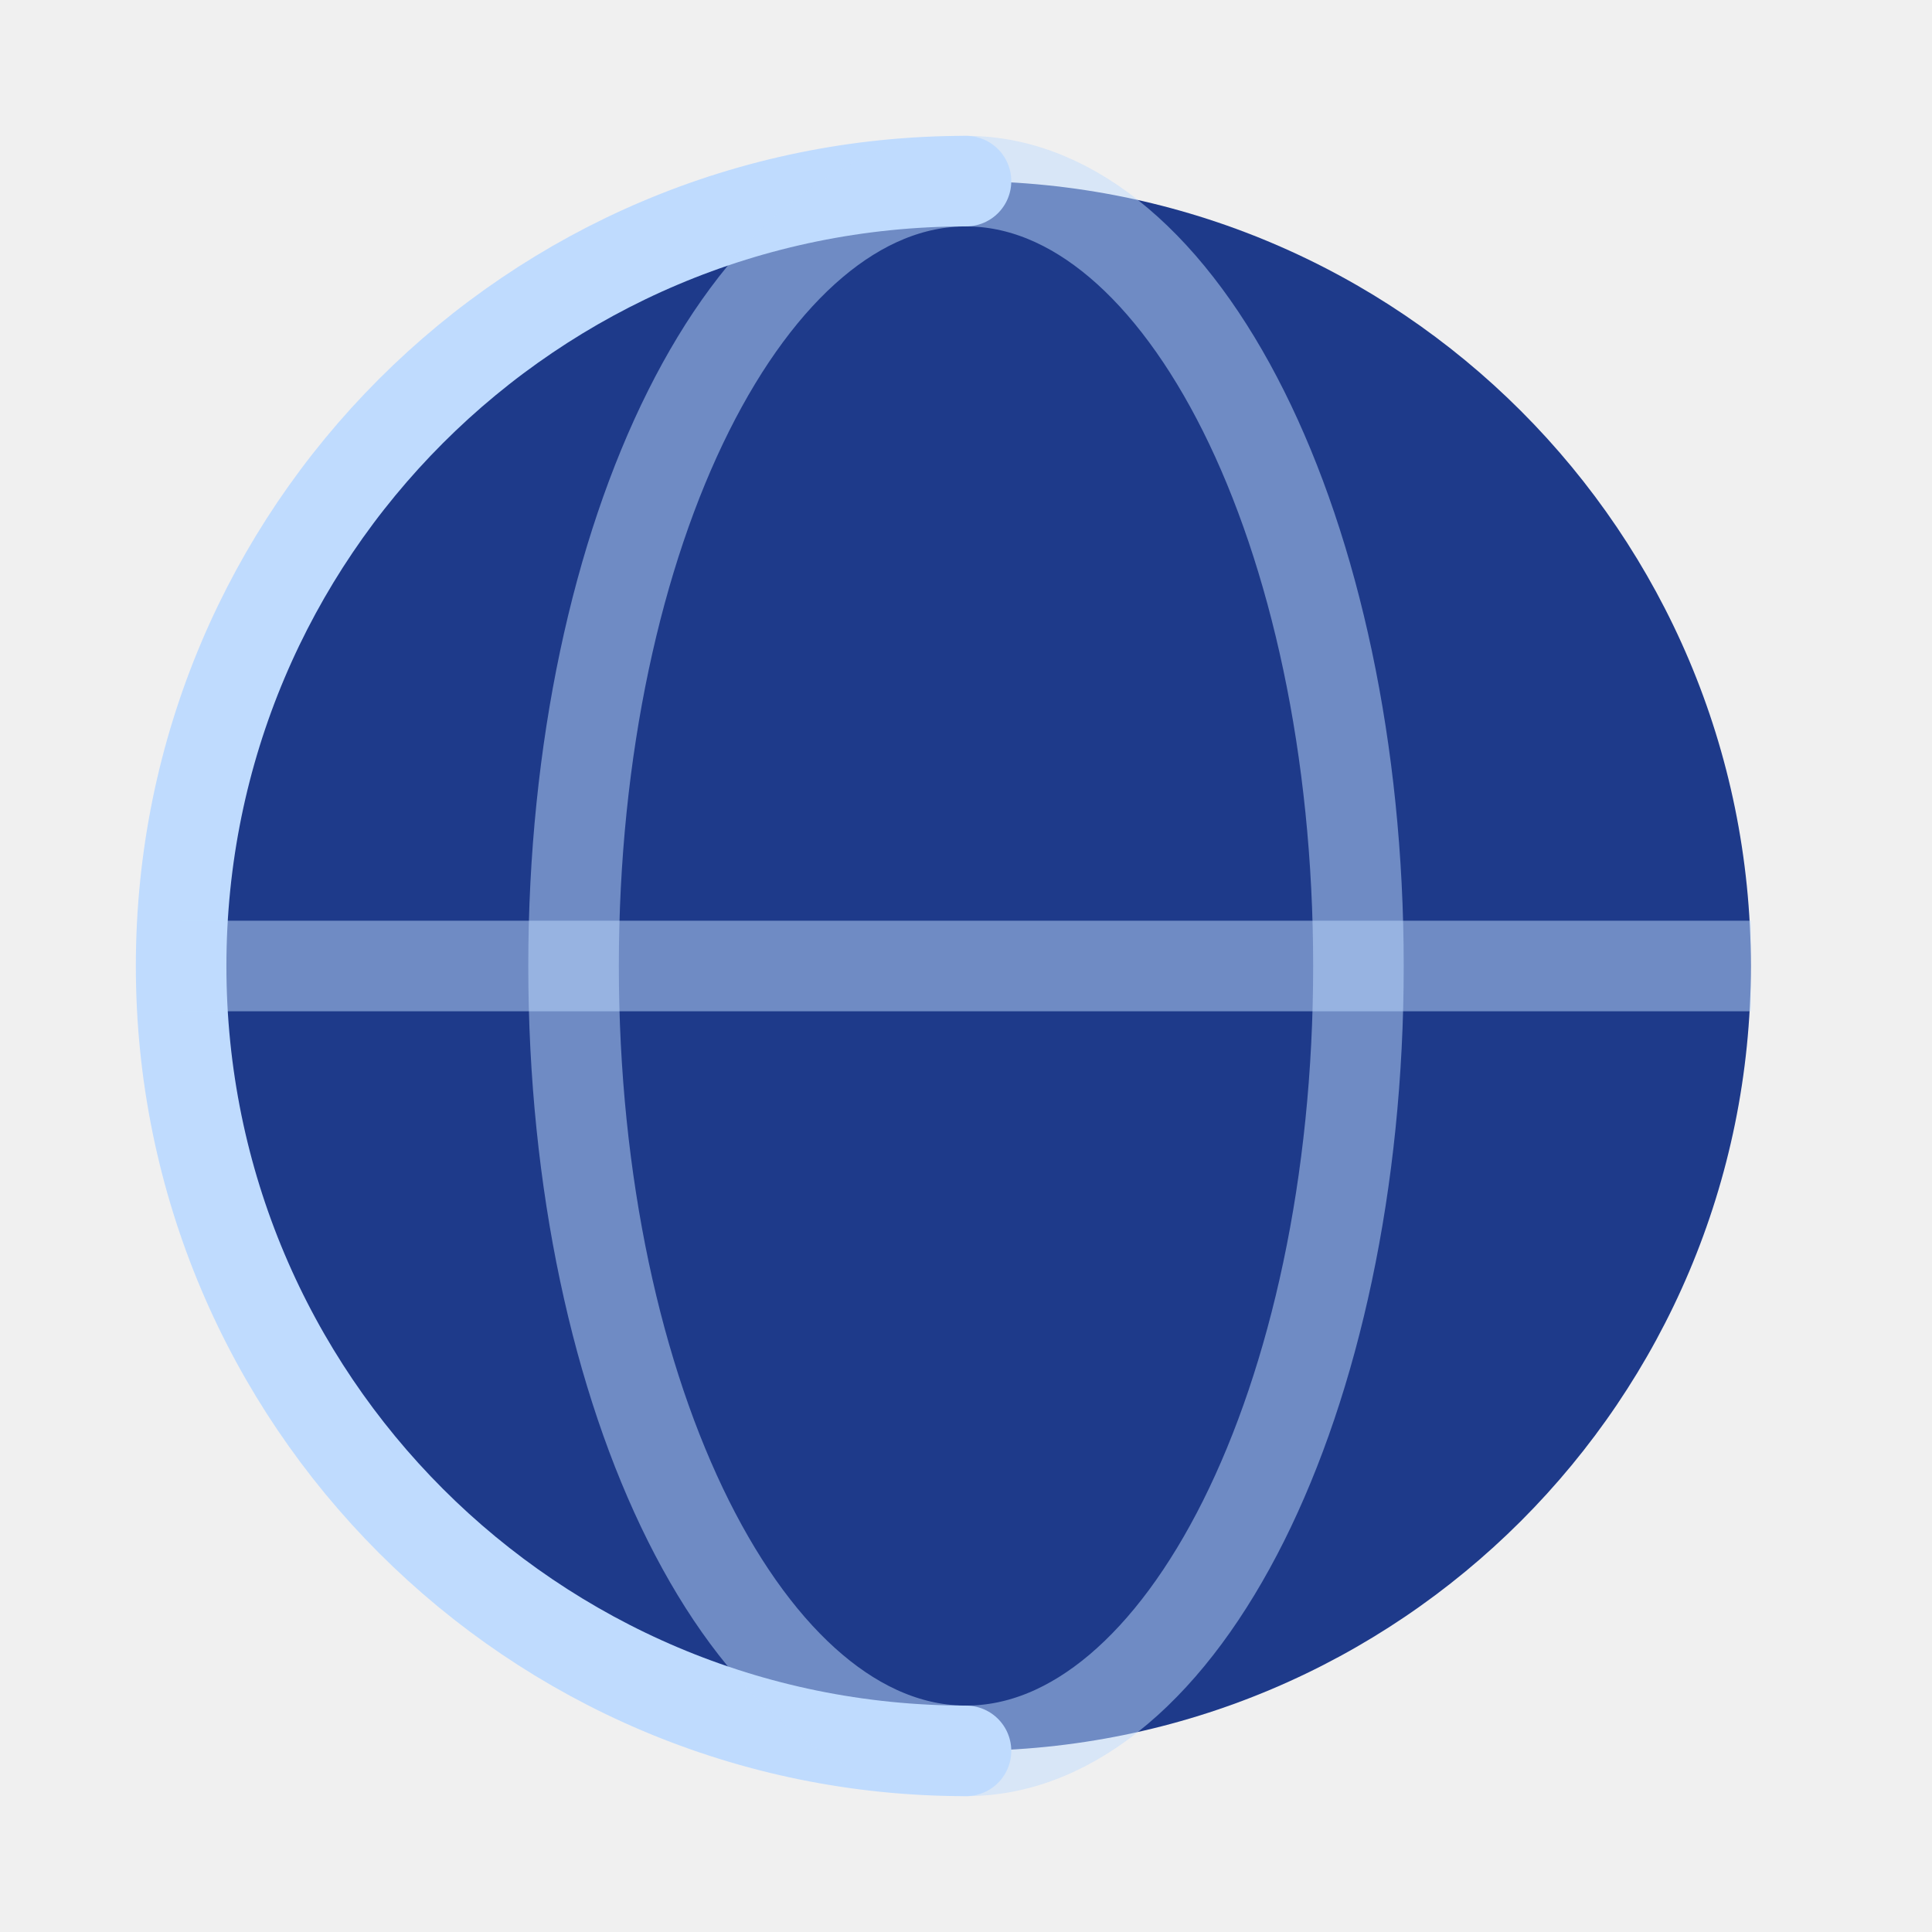
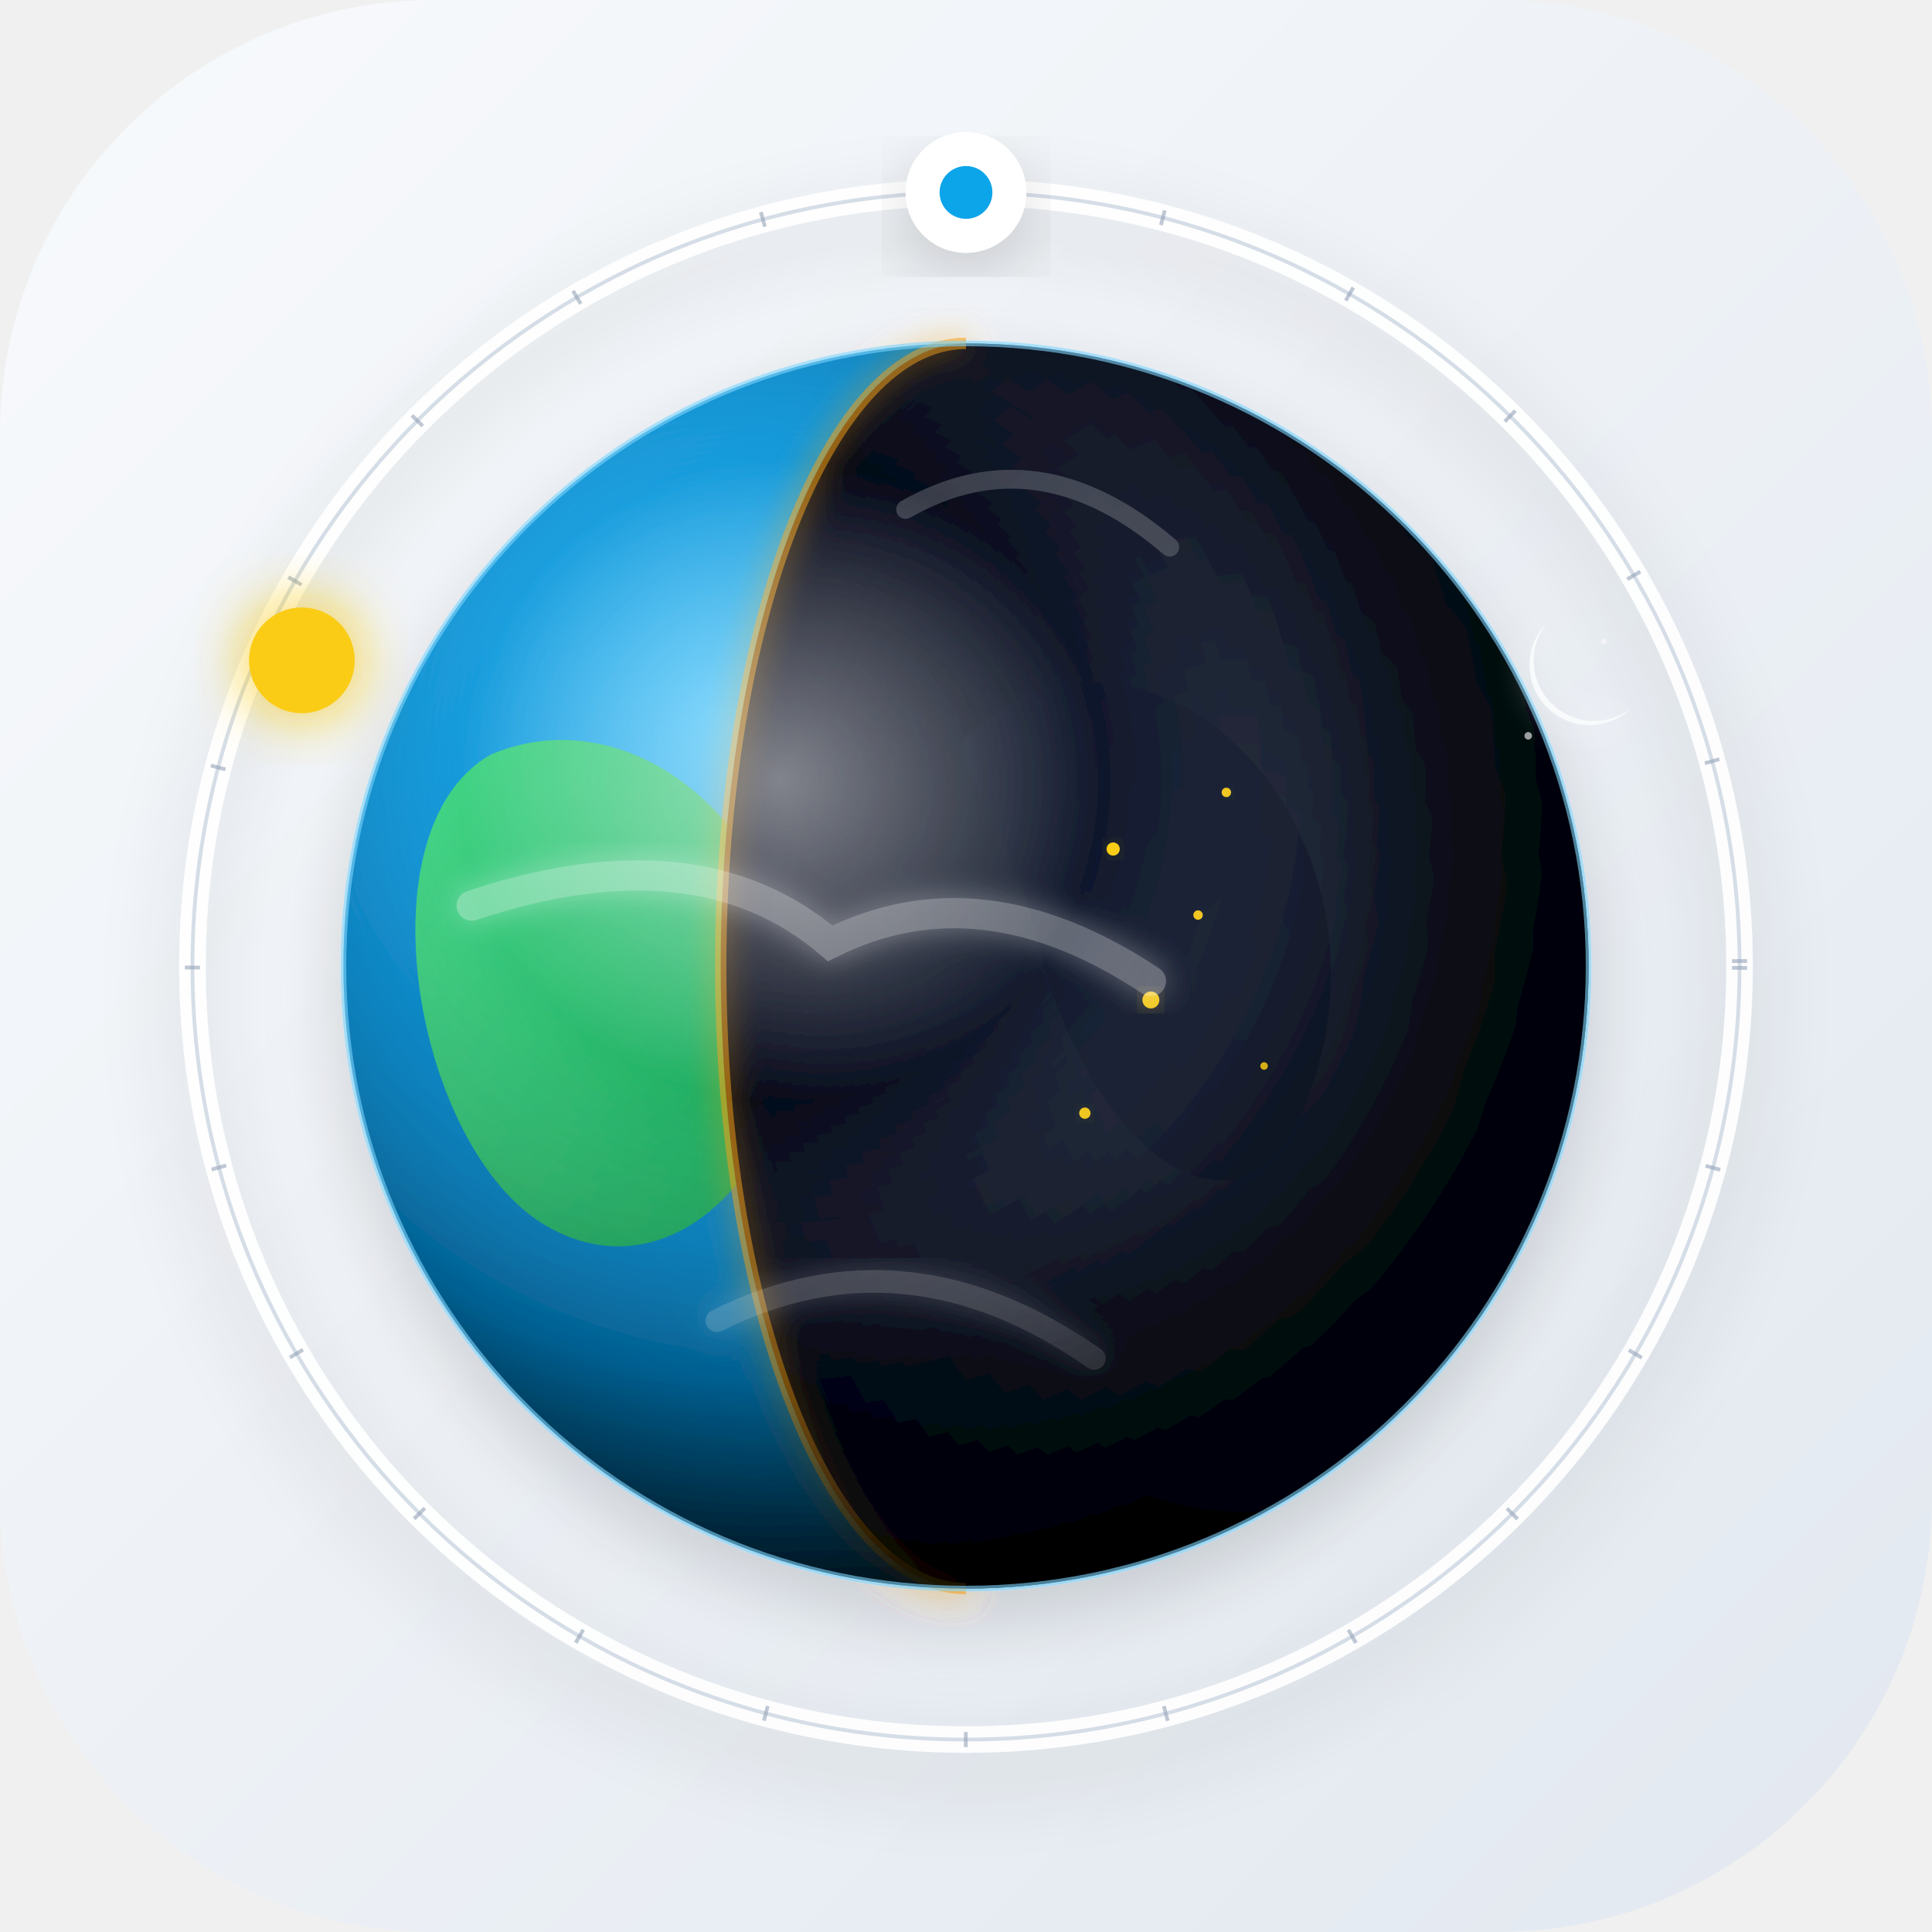
- <svg xmlns="http://www.w3.org/2000/svg" viewBox="0 0 32 32" fill="none">
-   <circle cx="16" cy="16" r="13" fill="#1E3A8A" />
-   <path d="M16 3a13 13 0 0 0 0 26" stroke="#BFDBFE" stroke-width="1.5" stroke-linecap="round" />
-   <ellipse cx="16" cy="16" rx="6.5" ry="13" stroke="#BFDBFE" stroke-width="1.5" opacity="0.5" />
-   <line x1="3" y1="16" x2="29" y2="16" stroke="#BFDBFE" stroke-width="1.5" opacity="0.5" />
+ <svg xmlns="http://www.w3.org/2000/svg" width="1024" height="1024" viewBox="0 0 1024 1024">
+   <defs>
+     <linearGradient id="bgGrad" x1="0%" y1="0%" x2="100%" y2="100%">
+       <stop offset="0%" stop-color="#f8fafc" />
+       <stop offset="100%" stop-color="#e2e8f0" />
+     </linearGradient>
+     <radialGradient id="oceanDay" cx="30%" cy="30%" r="70%">
+       <stop offset="0%" stop-color="#38bdf8" />
+       <stop offset="50%" stop-color="#0284c7" />
+       <stop offset="100%" stop-color="#0369a1" />
+     </radialGradient>
+     <radialGradient id="oceanNight" cx="60%" cy="50%" r="60%">
+       <stop offset="0%" stop-color="#1e293b" />
+       <stop offset="100%" stop-color="#020617" />
+     </radialGradient>
+     <linearGradient id="landGrad" x1="0%" y1="0%" x2="100%" y2="100%">
+       <stop offset="0%" stop-color="#4ade80" />
+       <stop offset="100%" stop-color="#16a34a" />
+     </linearGradient>
+     <radialGradient id="globeVolume" cx="35%" cy="35%" r="65%">
+       <stop offset="0%" stop-color="#ffffff" stop-opacity="0.5" />
+       <stop offset="40%" stop-color="#ffffff" stop-opacity="0" />
+       <stop offset="75%" stop-color="#000000" stop-opacity="0.2" />
+       <stop offset="100%" stop-color="#000000" stop-opacity="0.8" />
+     </radialGradient>
+     <filter id="glow" x="-30%" y="-30%" width="160%" height="160%">
+       <feGaussianBlur stdDeviation="8" result="blur" />
+       <feComposite in="SourceGraphic" in2="blur" operator="over" />
+     </filter>
+     <filter id="strongGlow" x="-50%" y="-50%" width="200%" height="200%">
+       <feGaussianBlur stdDeviation="16" result="blur" />
+       <feComposite in="SourceGraphic" in2="blur" operator="over" />
+     </filter>
+     <filter id="dropShadow" x="-20%" y="-20%" width="140%" height="140%">
+       <feDropShadow dx="0" dy="15" stdDeviation="20" flood-opacity="0.15" />
+     </filter>
+     <clipPath id="nightClip">
+       <path d="M 512 182 A 130 330 0 0 0 512 842 A 330 330 0 0 0 512 182 Z" />
+     </clipPath>
+   </defs>
+   <rect width="1024" height="1024" rx="230" fill="url(#bgGrad)" />
+   <circle cx="512" cy="512" r="410" fill="none" stroke="#ffffff" stroke-width="14" opacity="0.9" filter="url(#dropShadow)" />
+   <circle cx="512" cy="512" r="410" fill="none" stroke="#cbd5e1" stroke-width="2" opacity="0.8" />
+   <circle cx="512" cy="512" r="410" fill="none" stroke="#94a3b8" stroke-width="8" stroke-dasharray="2 105.2" opacity="0.6" />
+   <g filter="url(#dropShadow)">
+     <circle cx="512" cy="102" r="32" fill="#ffffff" />
+     <circle cx="512" cy="102" r="14" fill="#0ea5e9" />
+   </g>
+   <g filter="url(#dropShadow)">
+     <circle cx="512" cy="512" r="330" fill="url(#oceanDay)" />
+     <path d="M 260 400 C 330 370, 410 430, 420 520 C 430 610, 360 690, 290 650 C 220 610, 190 440, 260 400 Z" fill="url(#landGrad)" opacity="0.9" />
+     <path d="M 440 280 C 480 260, 530 300, 510 380 C 490 430, 420 390, 440 280 Z" fill="url(#landGrad)" opacity="0.9" />
+     <path d="M 512 182 A 130 330 0 0 0 512 842 A 330 330 0 0 0 512 182 Z" fill="url(#oceanNight)" />
+     <g clip-path="url(#nightClip)">
+       <path d="M 540 370 C 630 330, 730 440, 700 560 C 670 680, 580 620, 550 500 C 520 380, 480 410, 540 370 Z" fill="#0f172a" opacity="0.8" />
+       <circle cx="590" cy="450" r="3.5" fill="#facc15" filter="url(#glow)" />
+       <circle cx="635" cy="485" r="2.5" fill="#facc15" filter="url(#glow)" />
+       <circle cx="610" cy="530" r="4.5" fill="#facc15" filter="url(#glow)" />
+       <circle cx="670" cy="565" r="2" fill="#facc15" filter="url(#glow)" />
+       <circle cx="575" cy="590" r="3" fill="#facc15" filter="url(#glow)" />
+       <circle cx="650" cy="420" r="2.5" fill="#facc15" filter="url(#glow)" />
+     </g>
+     <path d="M 512 182 A 130 330 0 0 0 512 842" fill="none" stroke="#f59e0b" stroke-width="6" opacity="0.6" filter="url(#glow)" />
+     <path d="M 250 480 Q 370 440 440 500 Q 520 460 610 520" fill="none" stroke="#ffffff" stroke-width="16" stroke-linecap="round" opacity="0.35" filter="url(#glow)" />
+     <path d="M 380 700 Q 480 650 580 720" fill="none" stroke="#ffffff" stroke-width="12" stroke-linecap="round" opacity="0.25" filter="url(#glow)" />
+     <path d="M 480 270 Q 550 230 620 290" fill="none" stroke="#ffffff" stroke-width="10" stroke-linecap="round" opacity="0.2" />
+     <circle cx="512" cy="512" r="330" fill="url(#globeVolume)" />
+     <circle cx="512" cy="512" r="330" fill="none" stroke="#7dd3fc" stroke-width="3" opacity="0.6" />
+   </g>
+   <circle cx="160" cy="350" r="28" fill="#facc15" filter="url(#strongGlow)" />
+   <path d="M 820 330 A 24 24 0 1 0 865 375 A 32 32 0 0 1 820 330 Z" fill="#f8fafc" filter="url(#glow)" />
+   <circle cx="850" cy="340" r="1.5" fill="#ffffff" opacity="0.5" />
+   <circle cx="810" cy="390" r="2" fill="#ffffff" opacity="0.6" />
</svg>
